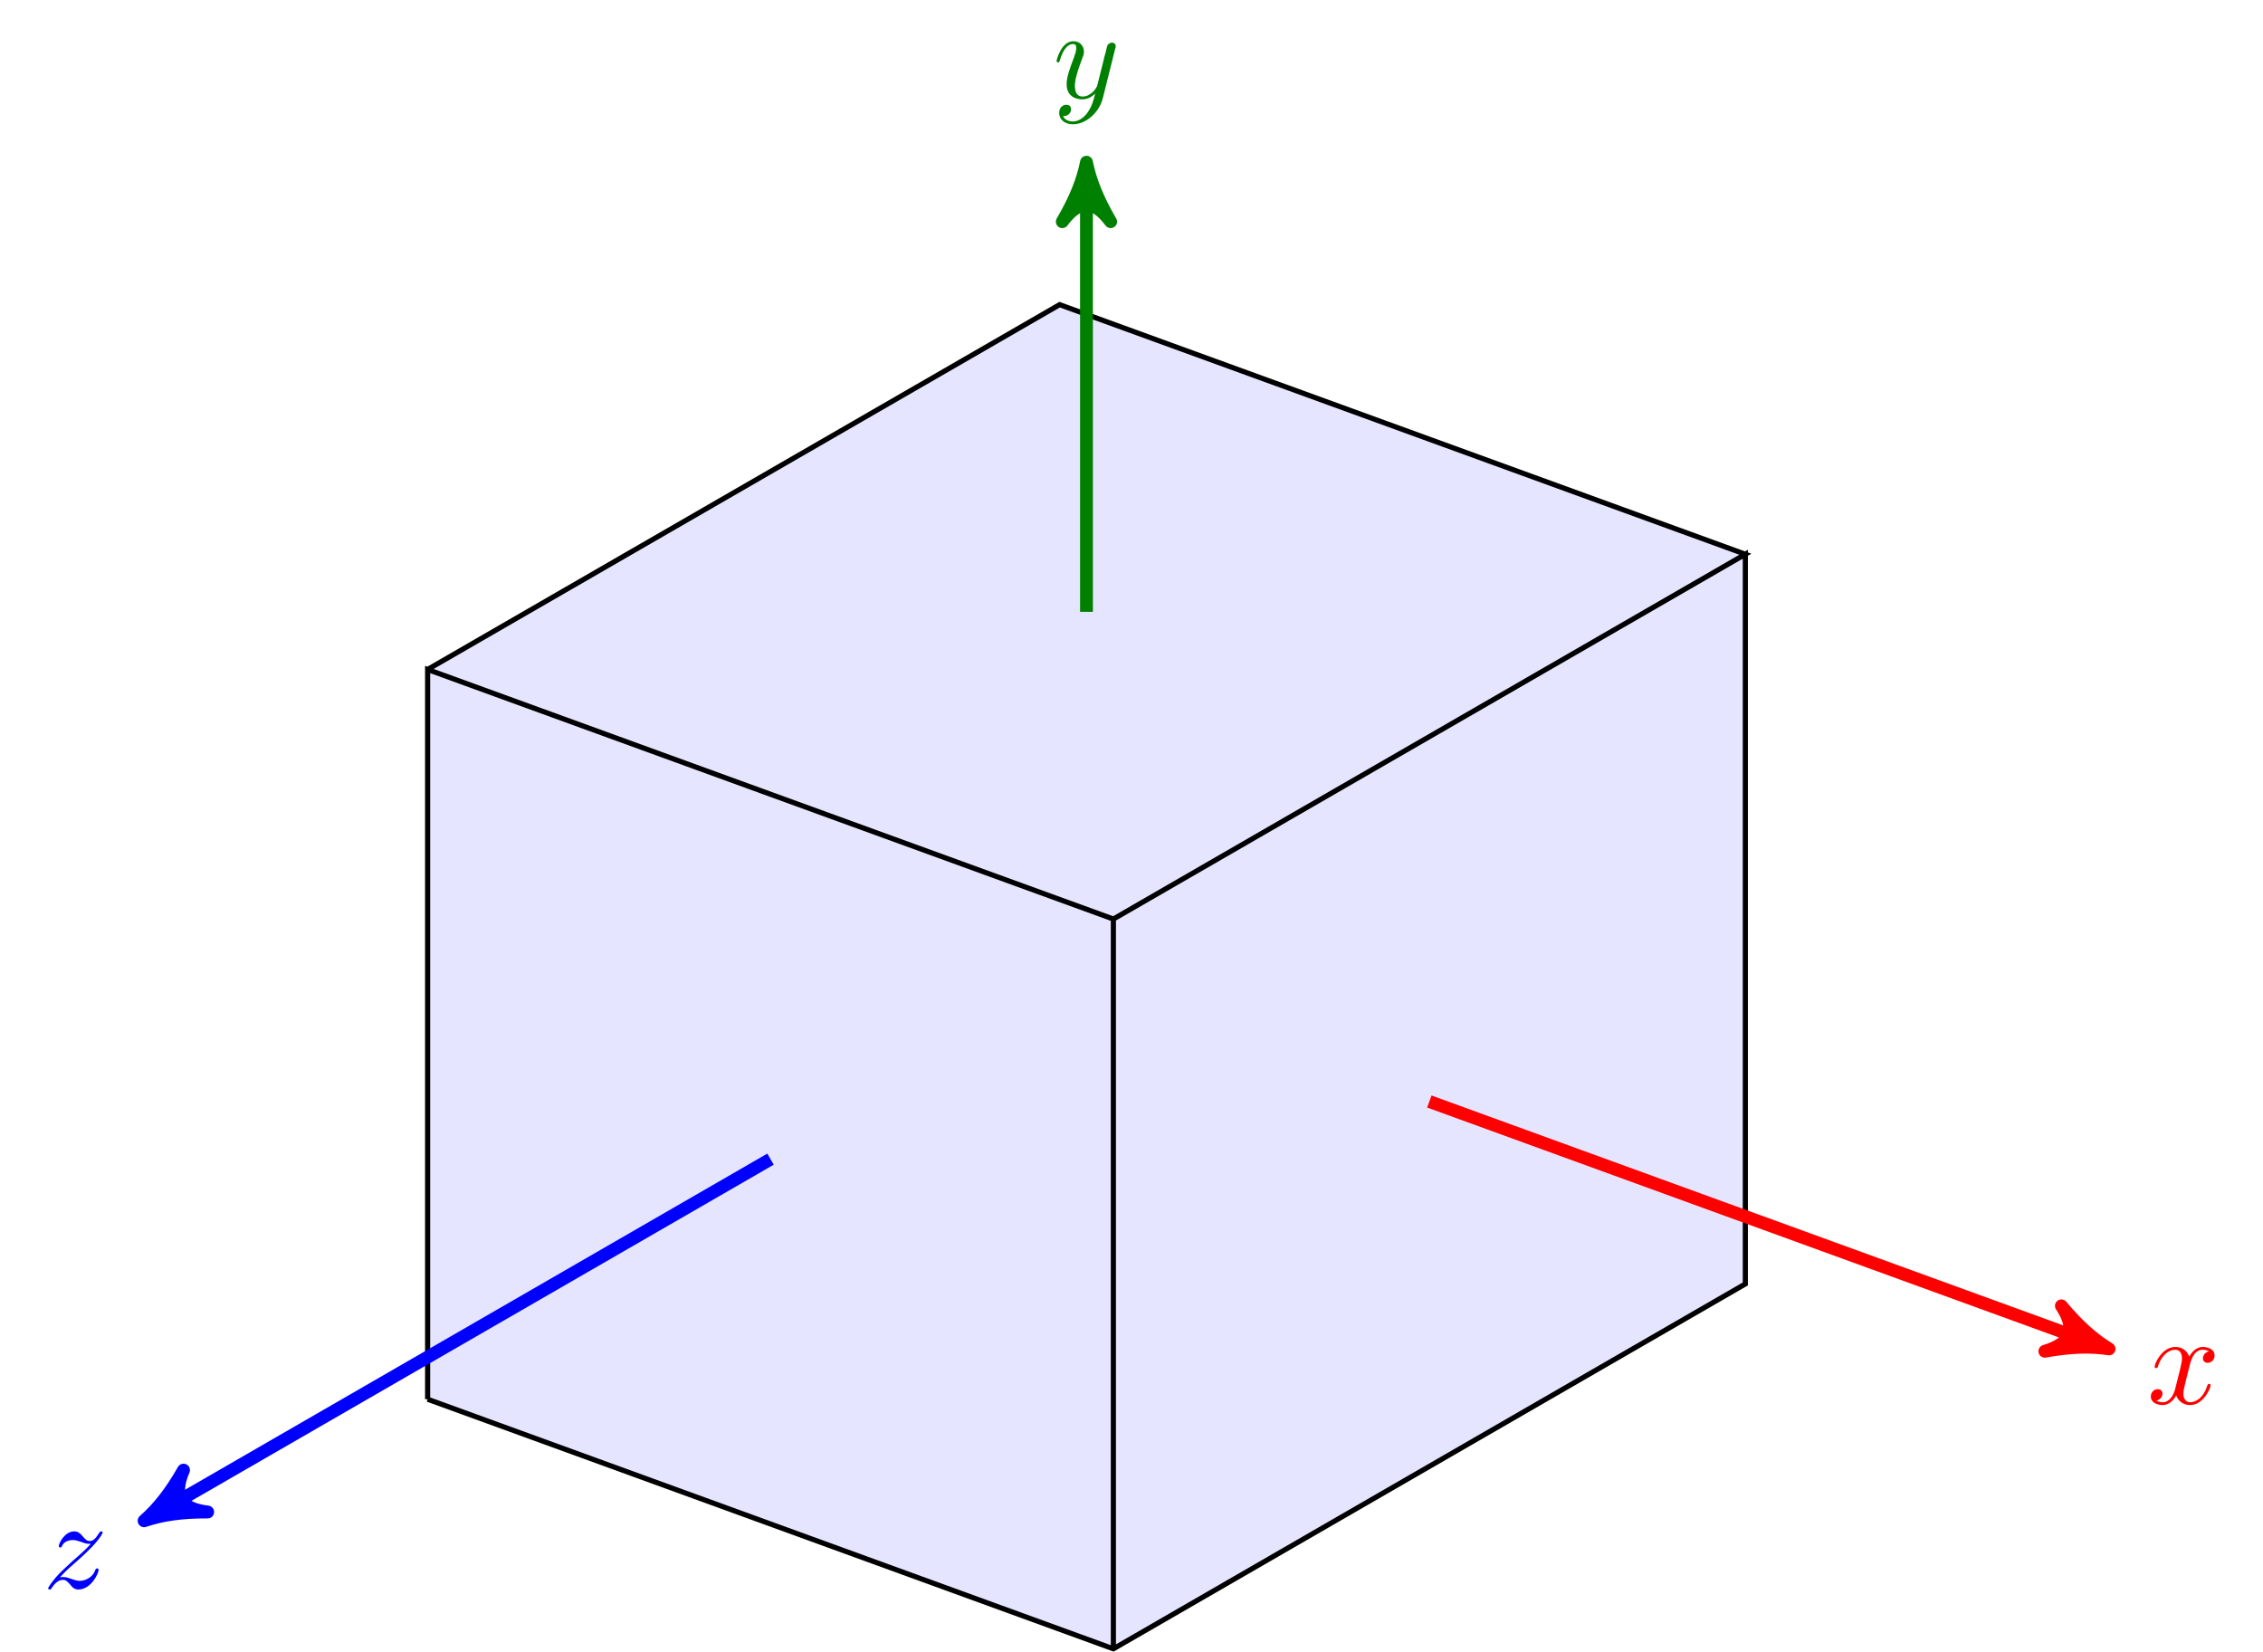
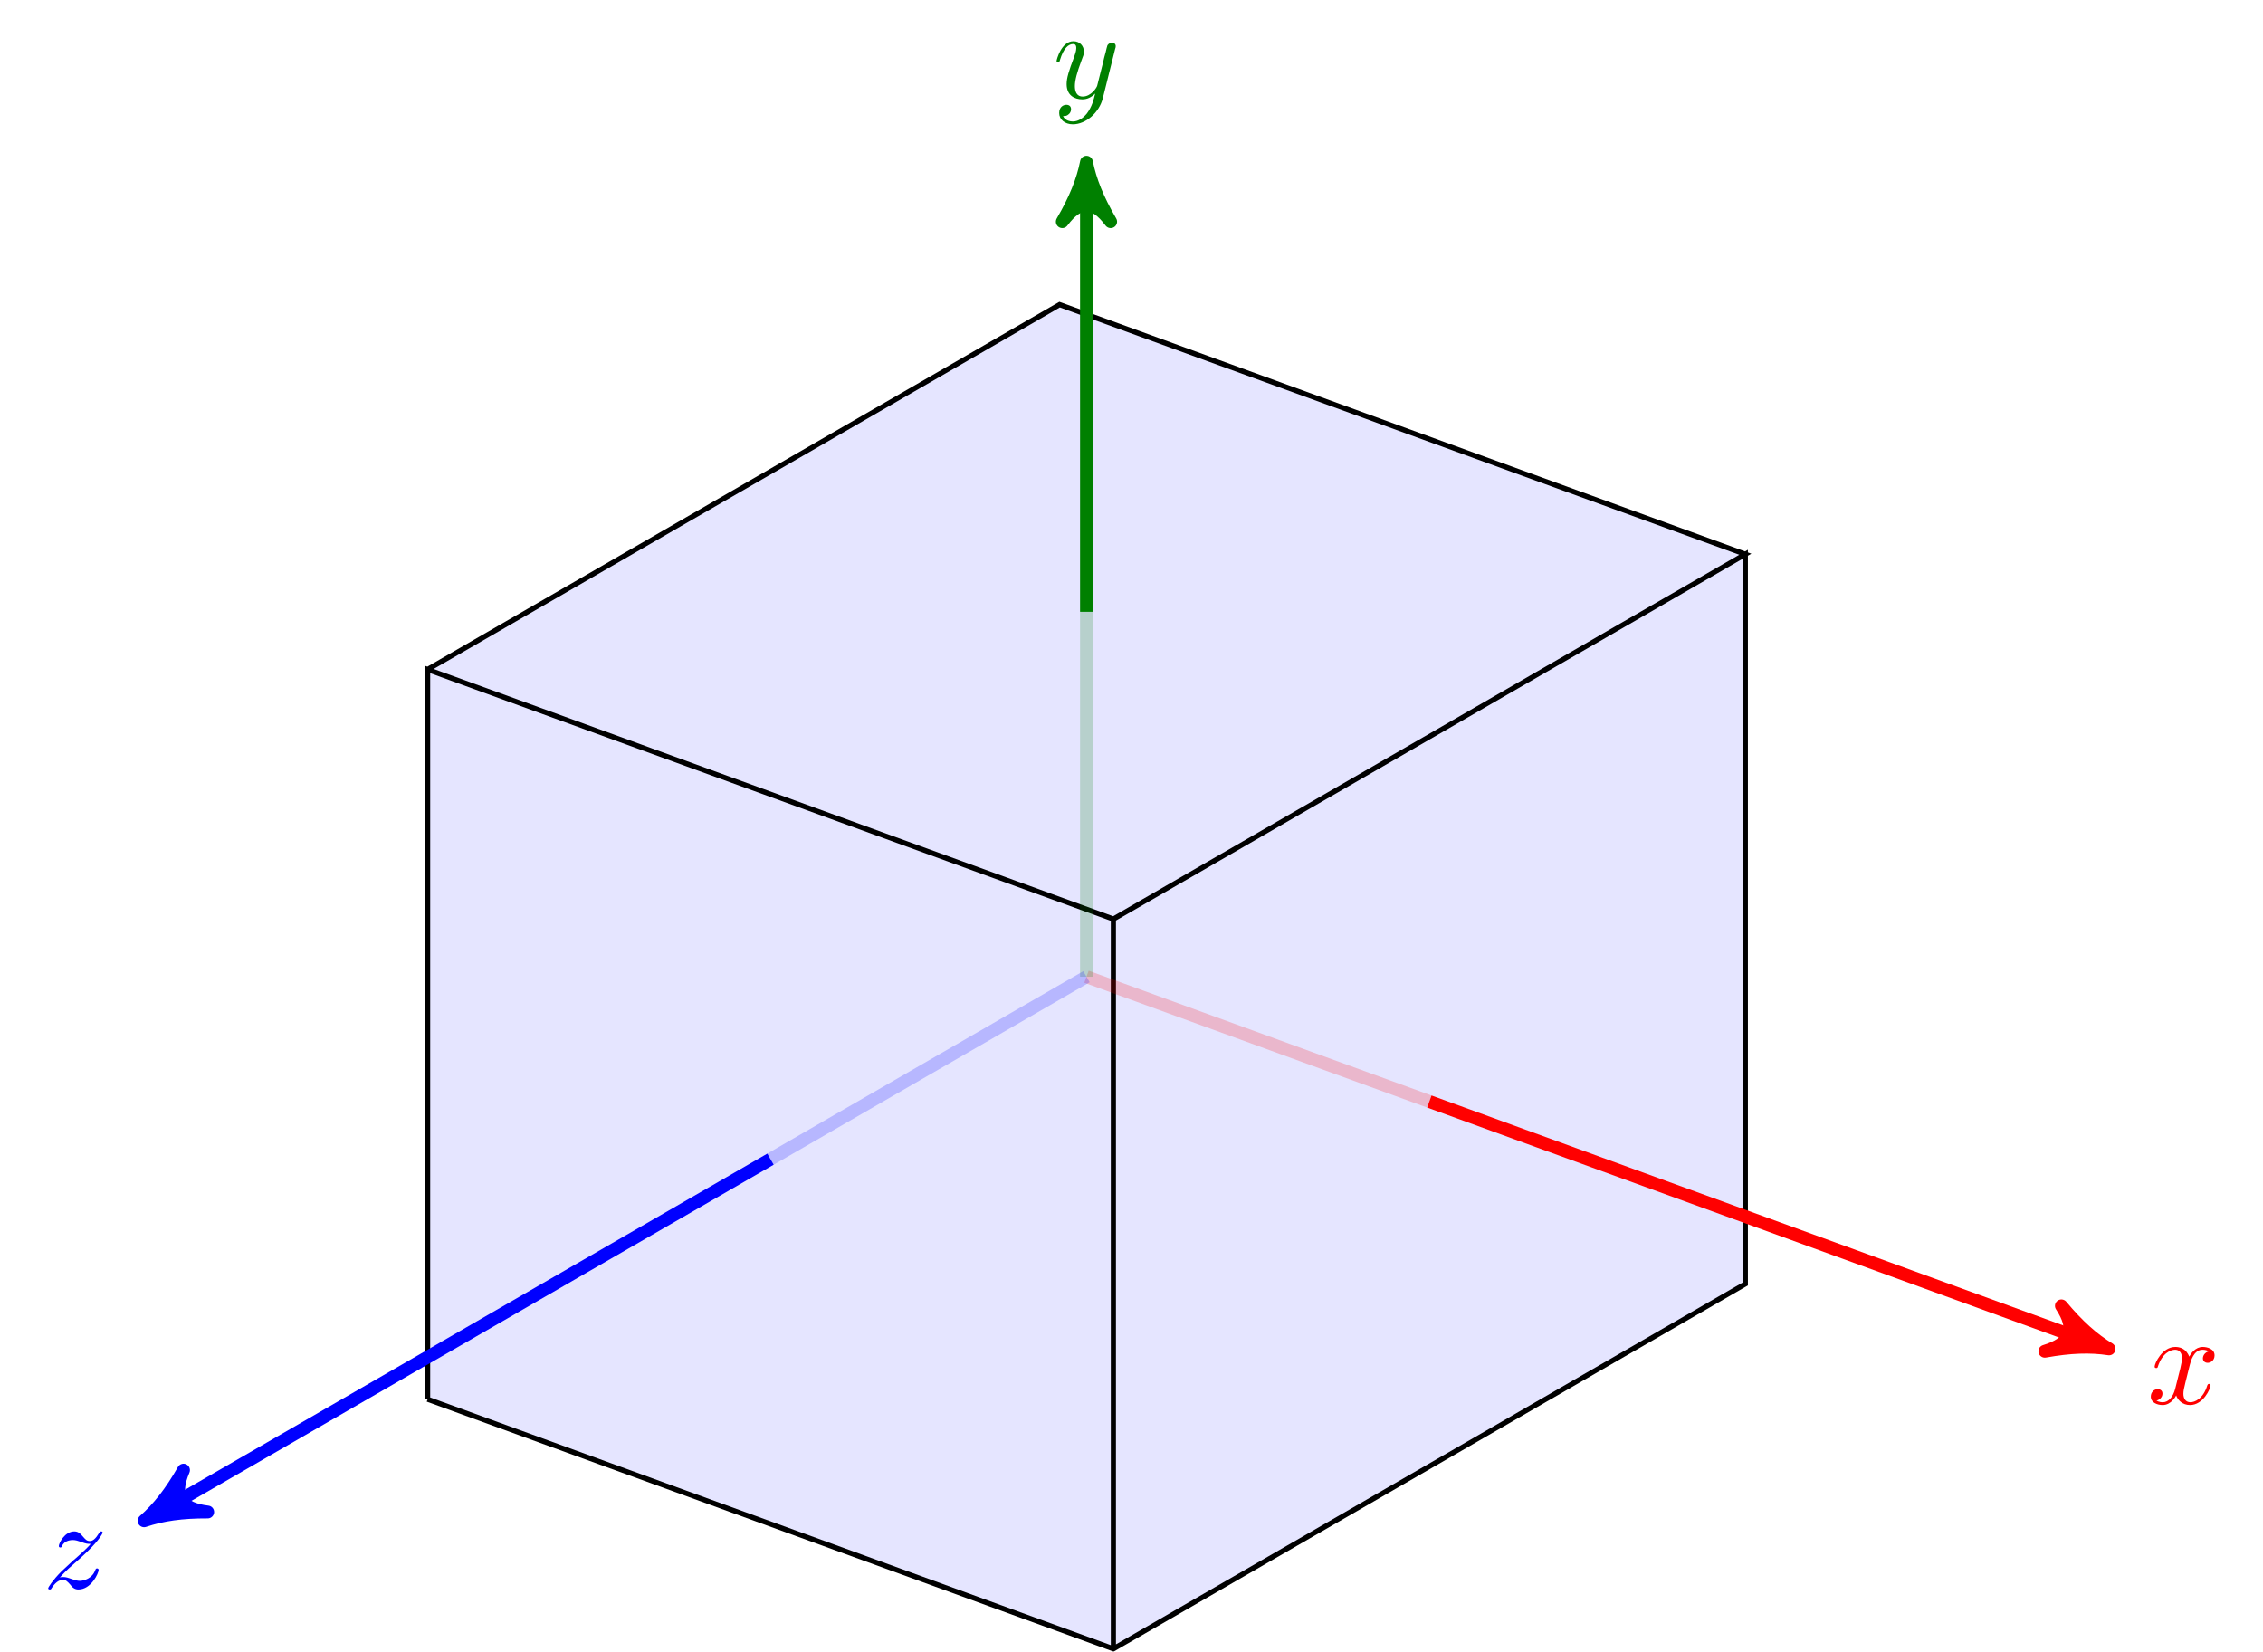
- <svg xmlns="http://www.w3.org/2000/svg" xmlns:xlink="http://www.w3.org/1999/xlink" width="175.816pt" height="128.296pt" viewBox="0 0 175.816 128.296">
+ <svg xmlns="http://www.w3.org/2000/svg" xmlns:xlink="http://www.w3.org/1999/xlink" width="175.816" height="128.296" viewBox="0 0 175.816 128.296">
  <defs>
    <g>
      <g id="glyph-0-0">
        <path d="M 3.328 -3.016 C 3.391 -3.266 3.625 -4.188 4.312 -4.188 C 4.359 -4.188 4.609 -4.188 4.812 -4.062 C 4.531 -4 4.344 -3.766 4.344 -3.516 C 4.344 -3.359 4.453 -3.172 4.719 -3.172 C 4.938 -3.172 5.25 -3.344 5.25 -3.75 C 5.25 -4.266 4.672 -4.406 4.328 -4.406 C 3.75 -4.406 3.406 -3.875 3.281 -3.656 C 3.031 -4.312 2.5 -4.406 2.203 -4.406 C 1.172 -4.406 0.594 -3.125 0.594 -2.875 C 0.594 -2.766 0.703 -2.766 0.719 -2.766 C 0.797 -2.766 0.828 -2.797 0.844 -2.875 C 1.188 -3.938 1.844 -4.188 2.188 -4.188 C 2.375 -4.188 2.719 -4.094 2.719 -3.516 C 2.719 -3.203 2.547 -2.547 2.188 -1.141 C 2.031 -0.531 1.672 -0.109 1.234 -0.109 C 1.172 -0.109 0.953 -0.109 0.734 -0.234 C 0.984 -0.297 1.203 -0.5 1.203 -0.781 C 1.203 -1.047 0.984 -1.125 0.844 -1.125 C 0.531 -1.125 0.297 -0.875 0.297 -0.547 C 0.297 -0.094 0.781 0.109 1.219 0.109 C 1.891 0.109 2.25 -0.594 2.266 -0.641 C 2.391 -0.281 2.75 0.109 3.344 0.109 C 4.375 0.109 4.938 -1.172 4.938 -1.422 C 4.938 -1.531 4.859 -1.531 4.828 -1.531 C 4.734 -1.531 4.719 -1.484 4.688 -1.422 C 4.359 -0.344 3.688 -0.109 3.375 -0.109 C 2.984 -0.109 2.828 -0.422 2.828 -0.766 C 2.828 -0.984 2.875 -1.203 2.984 -1.641 Z M 3.328 -3.016 " />
      </g>
      <g id="glyph-0-1">
        <path d="M 4.844 -3.797 C 4.891 -3.938 4.891 -3.953 4.891 -4.031 C 4.891 -4.203 4.75 -4.297 4.594 -4.297 C 4.5 -4.297 4.344 -4.234 4.25 -4.094 C 4.234 -4.031 4.141 -3.734 4.109 -3.547 C 4.031 -3.297 3.969 -3.016 3.906 -2.75 L 3.453 -0.953 C 3.422 -0.812 2.984 -0.109 2.328 -0.109 C 1.828 -0.109 1.719 -0.547 1.719 -0.922 C 1.719 -1.375 1.891 -2 2.219 -2.875 C 2.375 -3.281 2.422 -3.391 2.422 -3.594 C 2.422 -4.031 2.109 -4.406 1.609 -4.406 C 0.656 -4.406 0.297 -2.953 0.297 -2.875 C 0.297 -2.766 0.391 -2.766 0.406 -2.766 C 0.516 -2.766 0.516 -2.797 0.562 -2.953 C 0.844 -3.891 1.234 -4.188 1.578 -4.188 C 1.656 -4.188 1.828 -4.188 1.828 -3.875 C 1.828 -3.625 1.719 -3.359 1.656 -3.172 C 1.25 -2.109 1.078 -1.547 1.078 -1.078 C 1.078 -0.188 1.703 0.109 2.297 0.109 C 2.688 0.109 3.016 -0.062 3.297 -0.344 C 3.172 0.172 3.047 0.672 2.656 1.203 C 2.391 1.531 2.016 1.828 1.562 1.828 C 1.422 1.828 0.969 1.797 0.797 1.406 C 0.953 1.406 1.094 1.406 1.219 1.281 C 1.328 1.203 1.422 1.062 1.422 0.875 C 1.422 0.562 1.156 0.531 1.062 0.531 C 0.828 0.531 0.5 0.688 0.5 1.172 C 0.5 1.672 0.938 2.047 1.562 2.047 C 2.578 2.047 3.609 1.141 3.891 0.016 Z M 4.844 -3.797 " />
      </g>
      <g id="glyph-0-2">
        <path d="M 1.328 -0.828 C 1.859 -1.406 2.156 -1.656 2.516 -1.969 C 2.516 -1.969 3.125 -2.5 3.484 -2.859 C 4.438 -3.781 4.656 -4.266 4.656 -4.312 C 4.656 -4.406 4.562 -4.406 4.547 -4.406 C 4.469 -4.406 4.453 -4.391 4.391 -4.297 C 4.094 -3.812 3.891 -3.656 3.656 -3.656 C 3.406 -3.656 3.297 -3.812 3.141 -3.984 C 2.953 -4.203 2.781 -4.406 2.453 -4.406 C 1.703 -4.406 1.25 -3.484 1.25 -3.266 C 1.25 -3.219 1.281 -3.156 1.359 -3.156 C 1.453 -3.156 1.469 -3.203 1.5 -3.266 C 1.688 -3.734 2.266 -3.734 2.344 -3.734 C 2.547 -3.734 2.734 -3.672 2.969 -3.594 C 3.375 -3.438 3.484 -3.438 3.734 -3.438 C 3.375 -3.016 2.547 -2.297 2.359 -2.141 L 1.453 -1.297 C 0.781 -0.625 0.422 -0.062 0.422 0.016 C 0.422 0.109 0.531 0.109 0.547 0.109 C 0.625 0.109 0.641 0.094 0.703 -0.016 C 0.938 -0.375 1.234 -0.641 1.562 -0.641 C 1.781 -0.641 1.891 -0.547 2.141 -0.266 C 2.297 -0.047 2.484 0.109 2.766 0.109 C 3.766 0.109 4.344 -1.156 4.344 -1.422 C 4.344 -1.469 4.297 -1.531 4.219 -1.531 C 4.125 -1.531 4.109 -1.469 4.078 -1.391 C 3.844 -0.75 3.203 -0.562 2.875 -0.562 C 2.688 -0.562 2.5 -0.625 2.297 -0.688 C 1.953 -0.812 1.797 -0.859 1.594 -0.859 C 1.578 -0.859 1.422 -0.859 1.328 -0.828 Z M 1.328 -0.828 " />
      </g>
    </g>
    <clipPath id="clip-0">
      <path clip-rule="nonzero" d="M 33 23 L 136 23 L 136 128.297 L 33 128.297 Z M 33 23 " />
    </clipPath>
    <clipPath id="clip-1">
      <path clip-rule="nonzero" d="M 27 18 L 142 18 L 142 128.297 L 27 128.297 Z M 27 18 " />
    </clipPath>
    <clipPath id="clip-2">
      <path clip-rule="nonzero" d="M 96 71 L 175.816 71 L 175.816 119 L 96 119 Z M 96 71 " />
    </clipPath>
    <clipPath id="clip-3">
      <path clip-rule="nonzero" d="M 0 75 L 74 75 L 74 128.297 L 0 128.297 Z M 0 75 " />
    </clipPath>
  </defs>
  <g clip-path="url(#clip-0)">
    <path fill-rule="nonzero" fill="rgb(89.999%, 89.999%, 100%)" fill-opacity="1" d="M 33.223 108.707 L 86.5 128.098 L 135.598 99.75 L 135.598 43.059 L 86.5 71.402 L 33.223 52.012 L 33.223 108.707 M 86.5 128.098 L 86.5 71.402 M 33.223 52.012 L 86.5 71.402 L 135.598 43.059 L 82.324 23.668 L 33.223 52.012 " />
  </g>
  <g clip-path="url(#clip-1)">
    <path fill="none" stroke-width="0.399" stroke-linecap="butt" stroke-linejoin="miter" stroke="rgb(0%, 0%, 0%)" stroke-opacity="1" stroke-miterlimit="10" d="M -51.188 -32.825 L 2.089 -52.216 L 51.187 -23.868 L 51.187 32.823 L 2.089 4.48 L -51.188 23.87 L -51.188 -32.825 M 2.089 -52.216 L 2.089 4.48 M -51.188 23.87 L 2.089 4.48 L 51.187 32.823 L -2.087 52.214 L -51.188 23.87 " transform="matrix(1, 0, 0, -1, 84.411, 75.882)" />
  </g>
  <g clip-path="url(#clip-2)">
    <path fill="none" stroke-width="0.996" stroke-linecap="butt" stroke-linejoin="miter" stroke="rgb(100%, 0%, 0%)" stroke-opacity="1" stroke-miterlimit="10" d="M 26.636 -9.696 L 78.359 -28.52 " transform="matrix(1, 0, 0, -1, 84.411, 75.882)" />
  </g>
  <path fill-rule="nonzero" fill="rgb(100%, 0%, 0%)" fill-opacity="1" stroke-width="0.996" stroke-linecap="butt" stroke-linejoin="round" stroke="rgb(100%, 0%, 0%)" stroke-opacity="1" stroke-miterlimit="10" d="M 1.156 0.001 C -0.288 0.29 -1.732 0.866 -3.468 1.876 C -1.732 0.579 -1.735 -0.577 -3.469 -1.878 C -1.733 -0.868 -0.29 -0.288 1.156 0.001 Z M 1.156 0.001 " transform="matrix(0.93967, 0.34203, 0.34203, -0.93967, 162.7692, 104.4024)" />
  <g fill="rgb(100%, 0%, 0%)" fill-opacity="1">
    <use xlink:href="#glyph-0-0" x="166.803" y="109.051" />
  </g>
  <path fill="none" stroke-width="0.996" stroke-linecap="butt" stroke-linejoin="miter" stroke="rgb(0%, 50%, 0%)" stroke-opacity="1" stroke-miterlimit="10" d="M -0.001 28.347 L -0.001 62.128 " transform="matrix(1, 0, 0, -1, 84.411, 75.882)" />
  <path fill-rule="nonzero" fill="rgb(0%, 50%, 0%)" fill-opacity="1" stroke-width="0.996" stroke-linecap="butt" stroke-linejoin="round" stroke="rgb(0%, 50%, 0%)" stroke-opacity="1" stroke-miterlimit="10" d="M 1.154 0.001 C -0.287 0.29 -1.733 0.868 -3.467 1.88 C -1.733 0.579 -1.733 -0.577 -3.467 -1.878 C -1.733 -0.866 -0.287 -0.288 1.154 0.001 Z M 1.154 0.001 " transform="matrix(0, -1, -1, 0, 84.411, 13.75552)" />
  <g fill="rgb(0%, 50%, 0%)" fill-opacity="1">
    <use xlink:href="#glyph-0-1" x="81.79" y="7.609" />
  </g>
  <g clip-path="url(#clip-3)">
    <path fill="none" stroke-width="0.996" stroke-linecap="butt" stroke-linejoin="miter" stroke="rgb(0%, 0%, 100%)" stroke-opacity="1" stroke-miterlimit="10" d="M -24.548 -14.173 L -72.216 -41.692 " transform="matrix(1, 0, 0, -1, 84.411, 75.882)" />
  </g>
  <path fill-rule="nonzero" fill="rgb(0%, 0%, 100%)" fill-opacity="1" stroke-width="0.996" stroke-linecap="butt" stroke-linejoin="round" stroke="rgb(0%, 0%, 100%)" stroke-opacity="1" stroke-miterlimit="10" d="M 1.155 -0.001 C -0.289 0.287 -1.731 0.867 -3.466 1.878 C -1.731 0.579 -1.736 -0.578 -3.466 -1.879 C -1.736 -0.867 -0.289 -0.29 1.155 -0.001 Z M 1.155 -0.001 " transform="matrix(-0.86601, 0.49998, 0.49998, 0.86601, 12.19588, 117.5753)" />
  <g fill="rgb(0%, 0%, 100%)" fill-opacity="1">
    <use xlink:href="#glyph-0-2" x="3.32" y="123.381" />
  </g>
+   <path fill="none" stroke-width="0.996" stroke-linecap="butt" stroke-linejoin="miter" stroke="rgb(100%, 0%, 0%)" stroke-opacity="0.2" stroke-miterlimit="10" d="M -0.001 -0.001 L 26.636 -9.696 " transform="matrix(1, 0, 0, -1, 84.411, 75.882)" />
+   <path fill="none" stroke-width="0.996" stroke-linecap="butt" stroke-linejoin="miter" stroke="rgb(0%, 50%, 0%)" stroke-opacity="0.2" stroke-miterlimit="10" d="M -0.001 -0.001 L -0.001 28.347 " transform="matrix(1, 0, 0, -1, 84.411, 75.882)" />
+   <path fill="none" stroke-width="0.996" stroke-linecap="butt" stroke-linejoin="miter" stroke="rgb(0%, 0%, 100%)" stroke-opacity="0.2" stroke-miterlimit="10" d="M -0.001 -0.001 L -24.548 -14.173 " transform="matrix(1, 0, 0, -1, 84.411, 75.882)" />
</svg>
